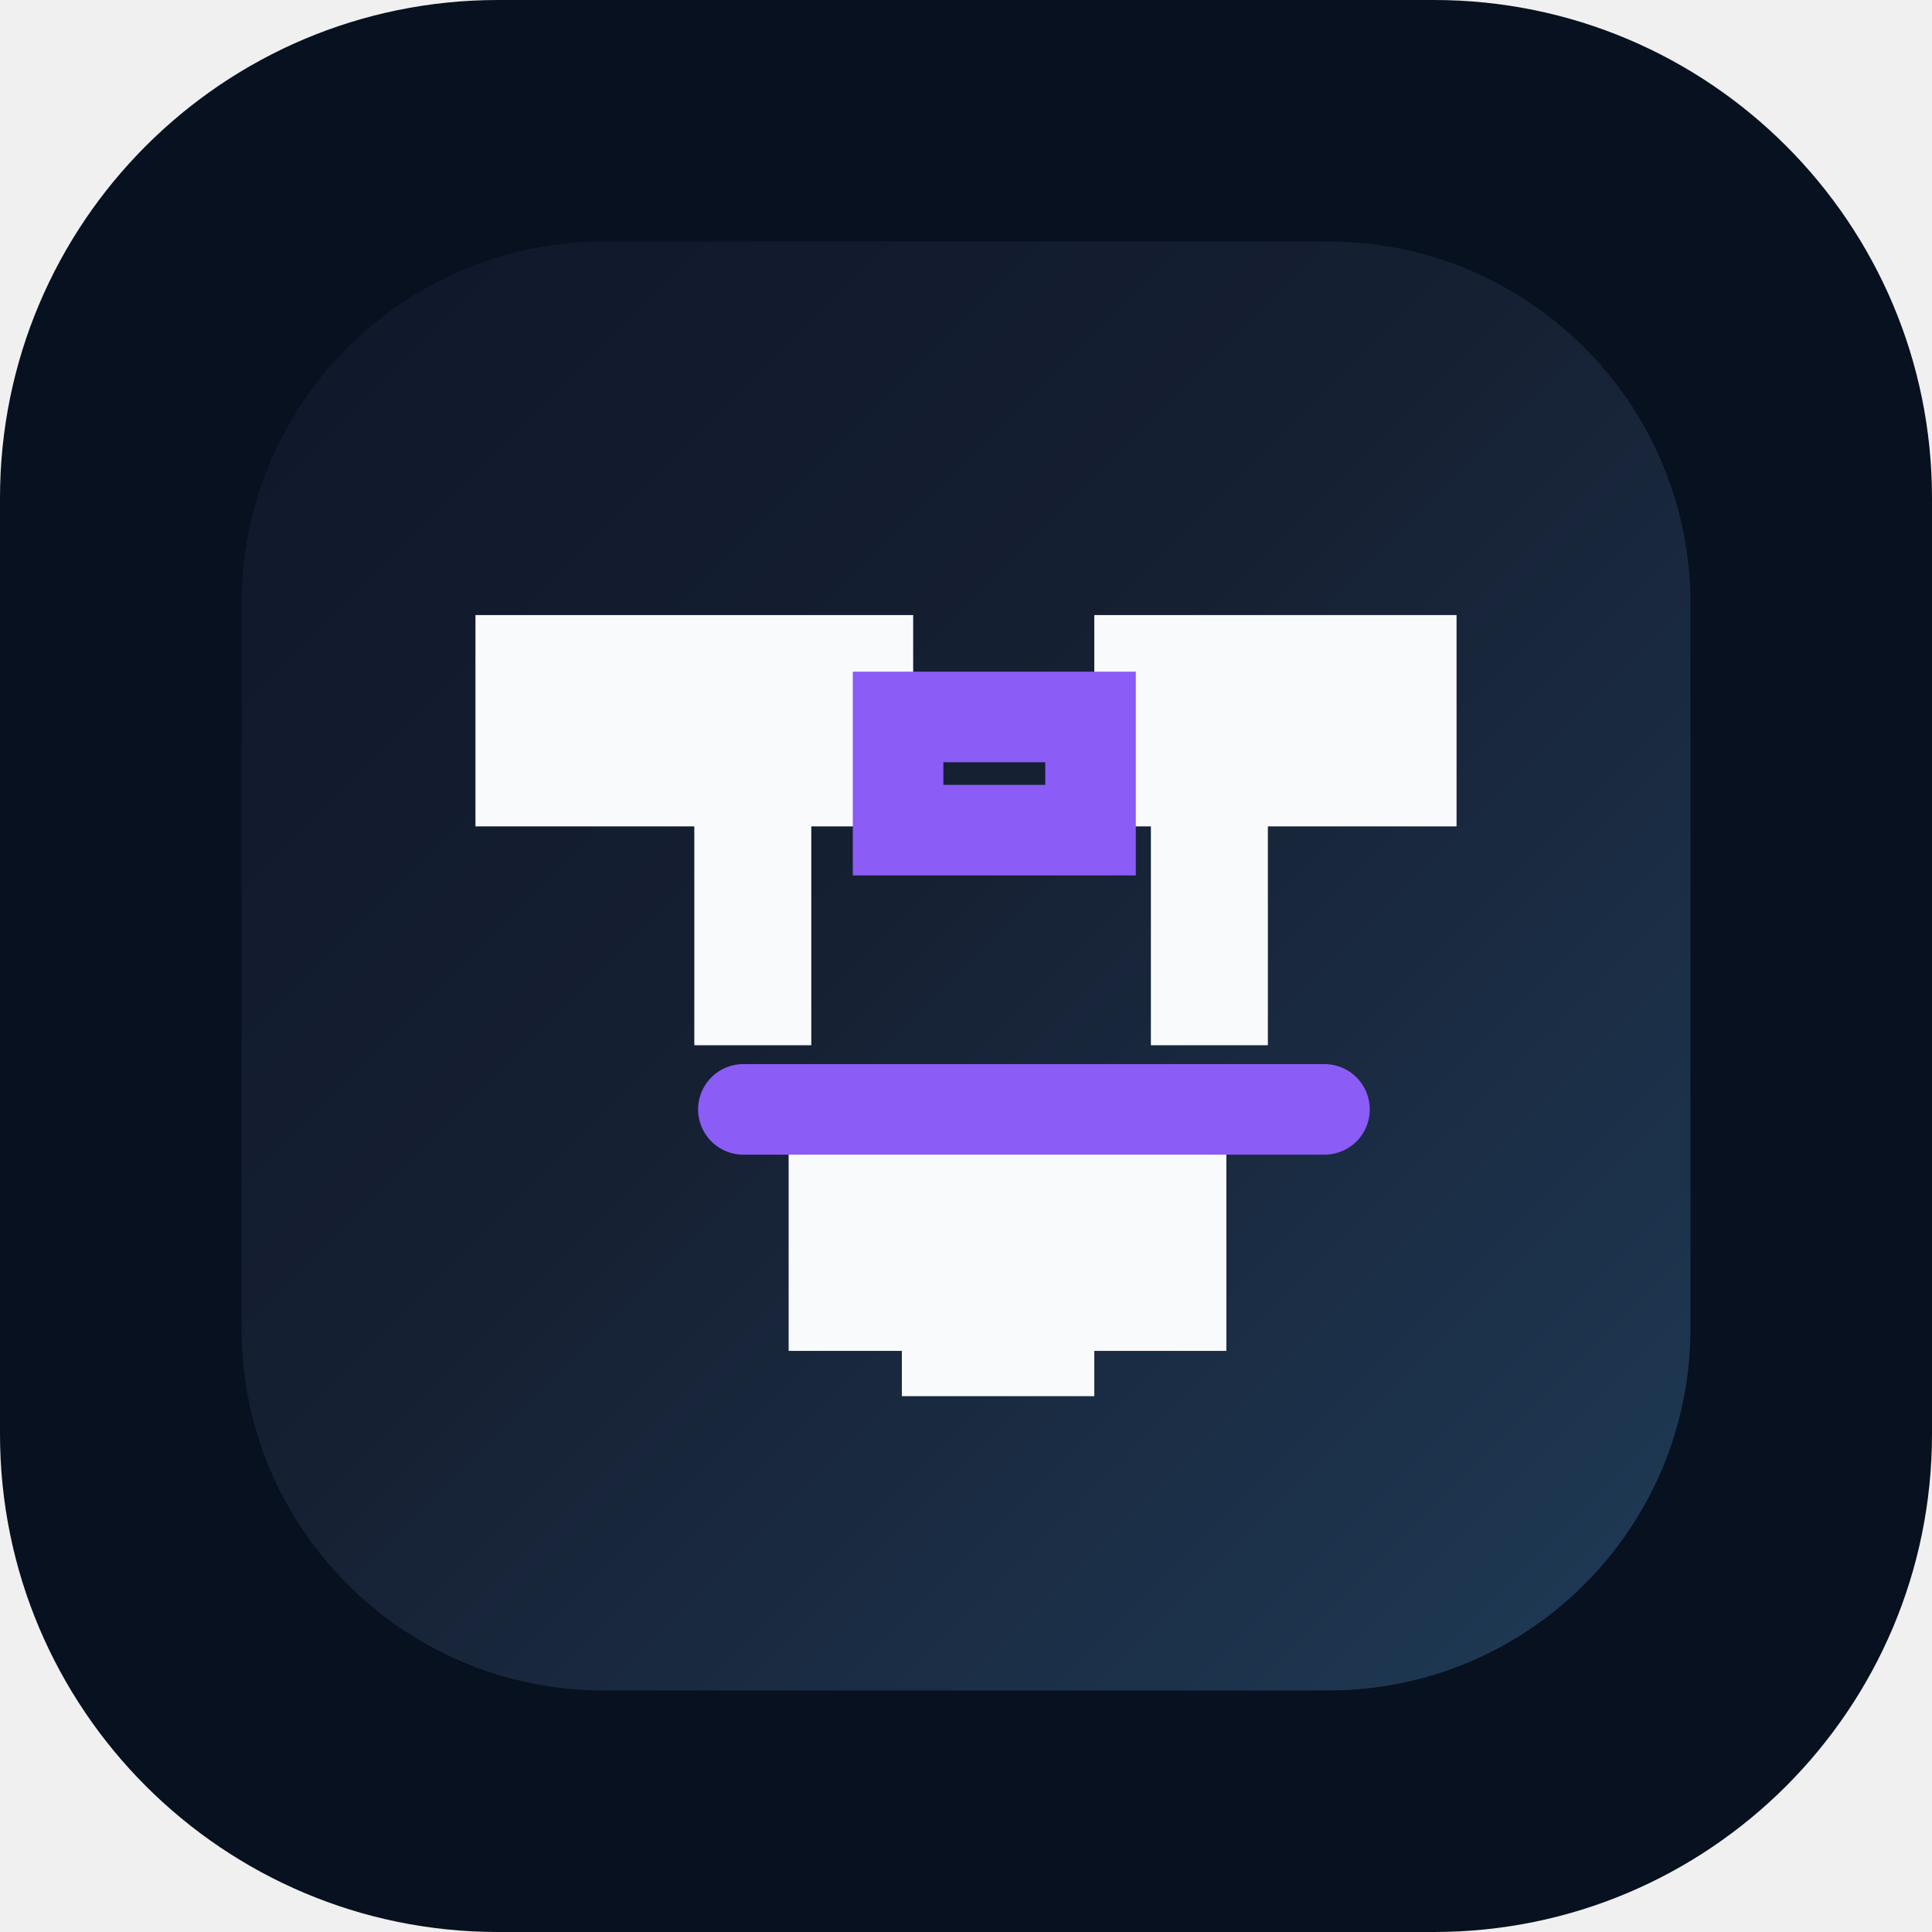
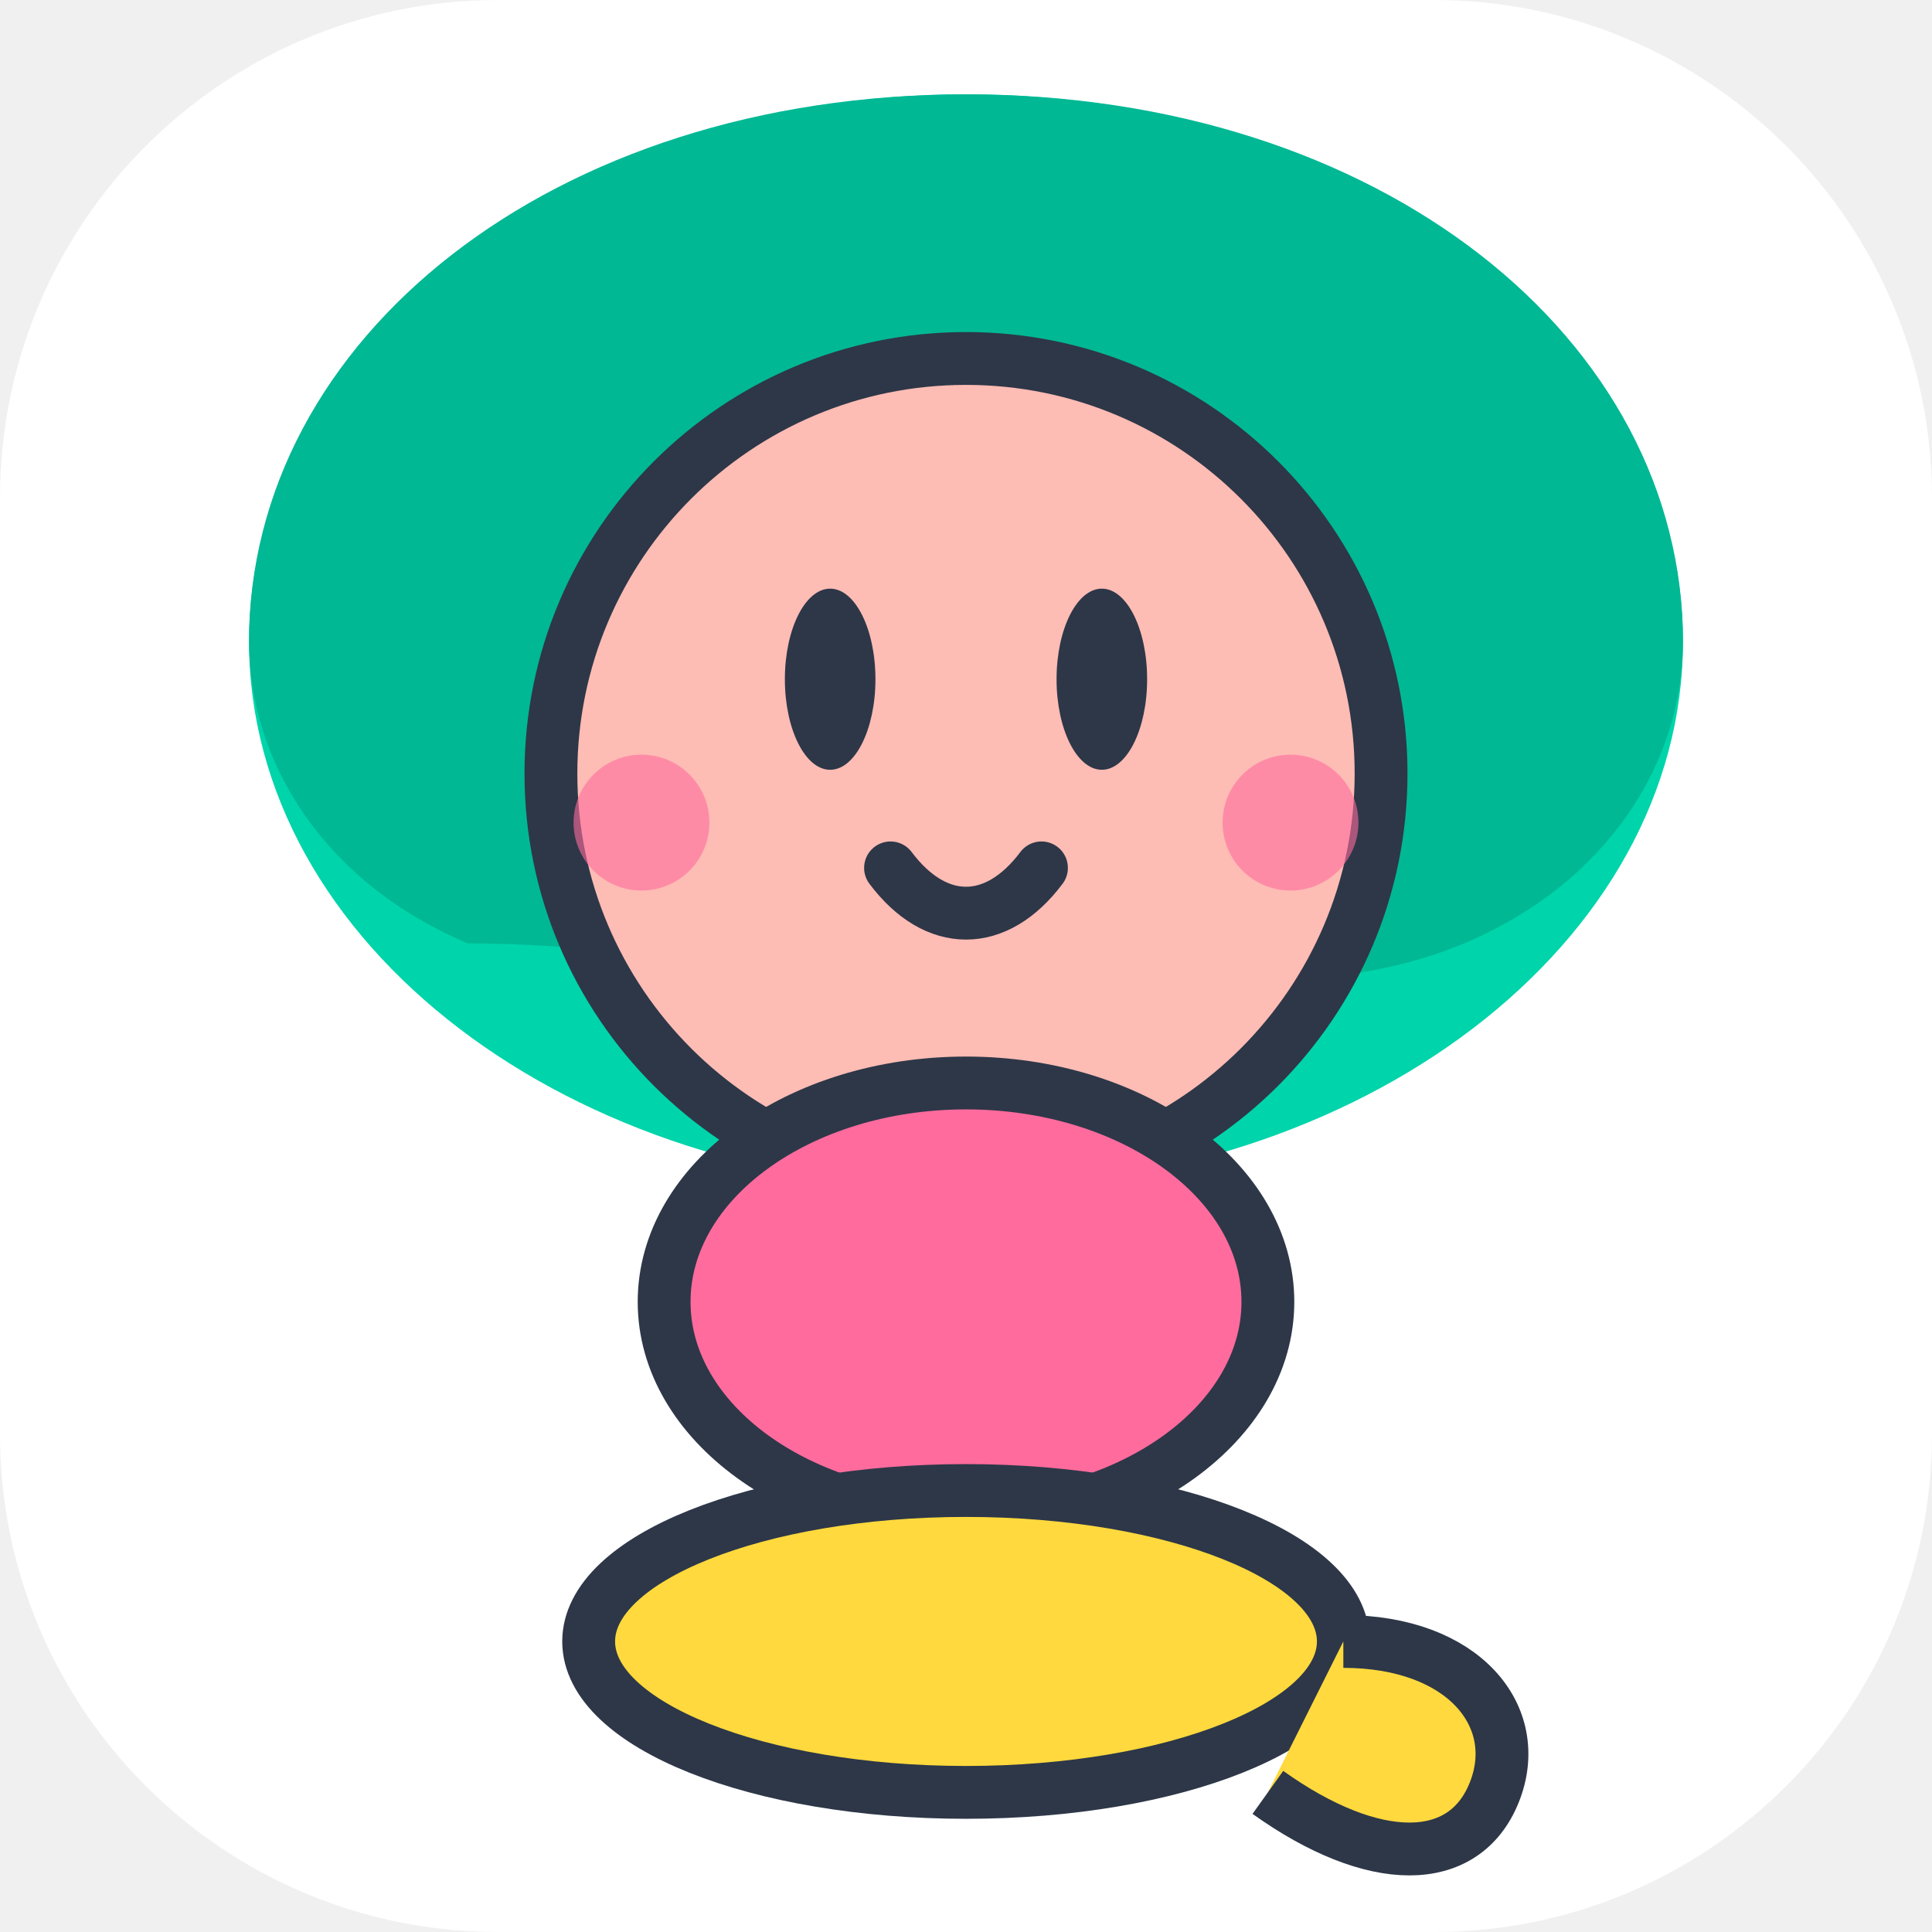
<svg xmlns="http://www.w3.org/2000/svg" viewBox="0 0 512 512" fill="none">
-   <rect width="512" height="512" rx="132" fill="#07111F" />
-   <rect x="64" y="64" width="384" height="384" rx="96" fill="url(#a)" />
-   <path d="M126 163h116v56H126v-56Zm164 0h96v56h-96v-56Zm-81 139h116v56H209v-56ZM184 214h31v63h-31v-63Zm121 0h31v63h-31v-63Zm-66 126h51v30h-51v-30Z" fill="#F8FAFC" />
-   <path d="M238 190h51v30h-51v-30Zm-41 104h154" stroke="#8B5CF6" stroke-linecap="round" stroke-width="24" />
-   <defs>
-     <linearGradient id="a" x1="64" x2="448" y1="64" y2="448" gradientUnits="userSpaceOnUse">
-       <stop stop-color="#0F172A" />
-       <stop offset=".45" stop-color="#162033" />
-       <stop offset="1" stop-color="#1F3B57" />
-     </linearGradient>
-   </defs>
+   <rect width="512" height="512" rx="132" fill="#FFFFFF" />
+   <ellipse cx="256" cy="170" rx="190" ry="145" fill="#00D4AA" />
+   <path d="M66 170c0-80 80-145 190-145s190 65 190 145c0 32-20 64-58 80-38 16-80 8-132 8s-94-8-132-8c-38-16-58-48-58-80z" fill="#00B894" />
+   <circle cx="256" cy="205" r="110" fill="#FDBCB4" stroke="#2D3748" stroke-width="14" />
+   <ellipse cx="220" cy="180" rx="12" ry="24" fill="#2D3748" />
+   <ellipse cx="292" cy="180" rx="12" ry="24" fill="#2D3748" />
+   <path d="M236 230c12 16 28 16 40 0" stroke="#2D3748" stroke-width="14" stroke-linecap="round" />
+   <circle cx="170" cy="218" r="18" fill="#FF6B9D" opacity="0.6" />
+   <circle cx="342" cy="218" r="18" fill="#FF6B9D" opacity="0.6" />
+   <ellipse cx="256" cy="345" rx="80" ry="58" fill="#FF6B9D" stroke="#2D3748" stroke-width="14" />
+   <ellipse cx="256" cy="435" rx="100" ry="40" fill="#FFD93D" stroke="#2D3748" stroke-width="14" />
+   <path d="M356 435c32 0 48 20 40 40s-32 20-60 0" fill="#FFD93D" stroke="#2D3748" stroke-width="14" stroke-linejoin="round" />
</svg>
